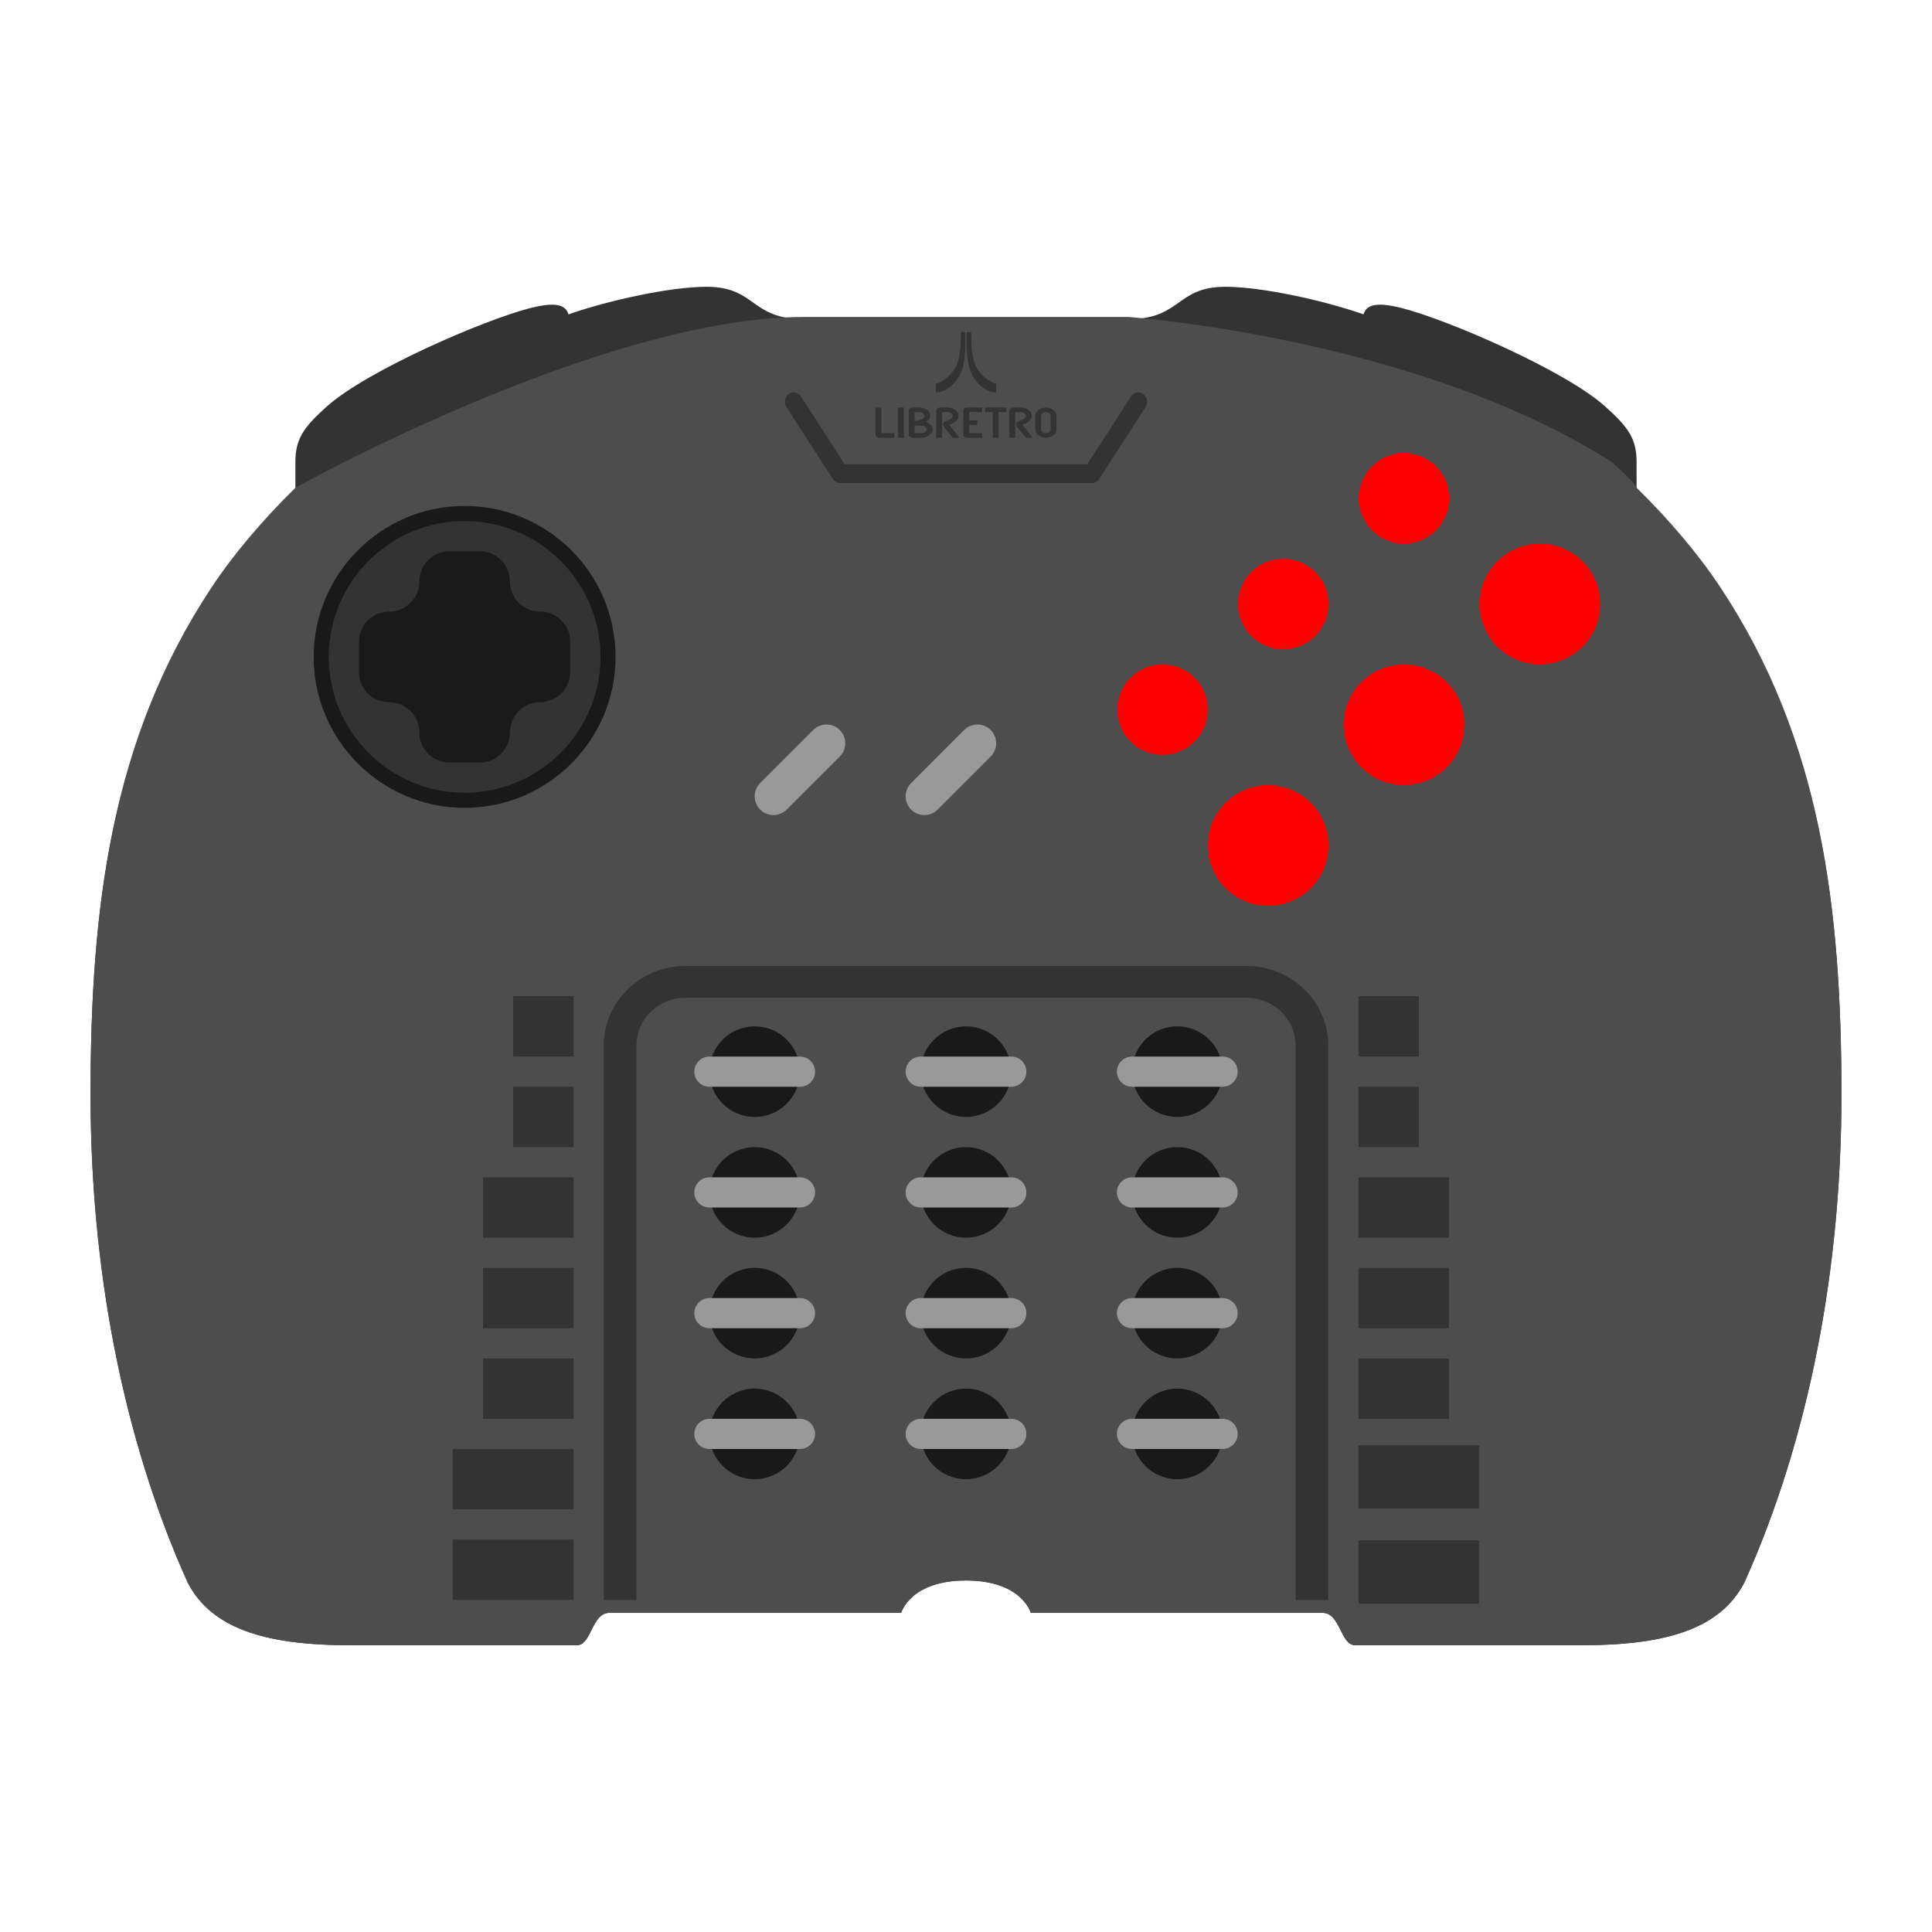
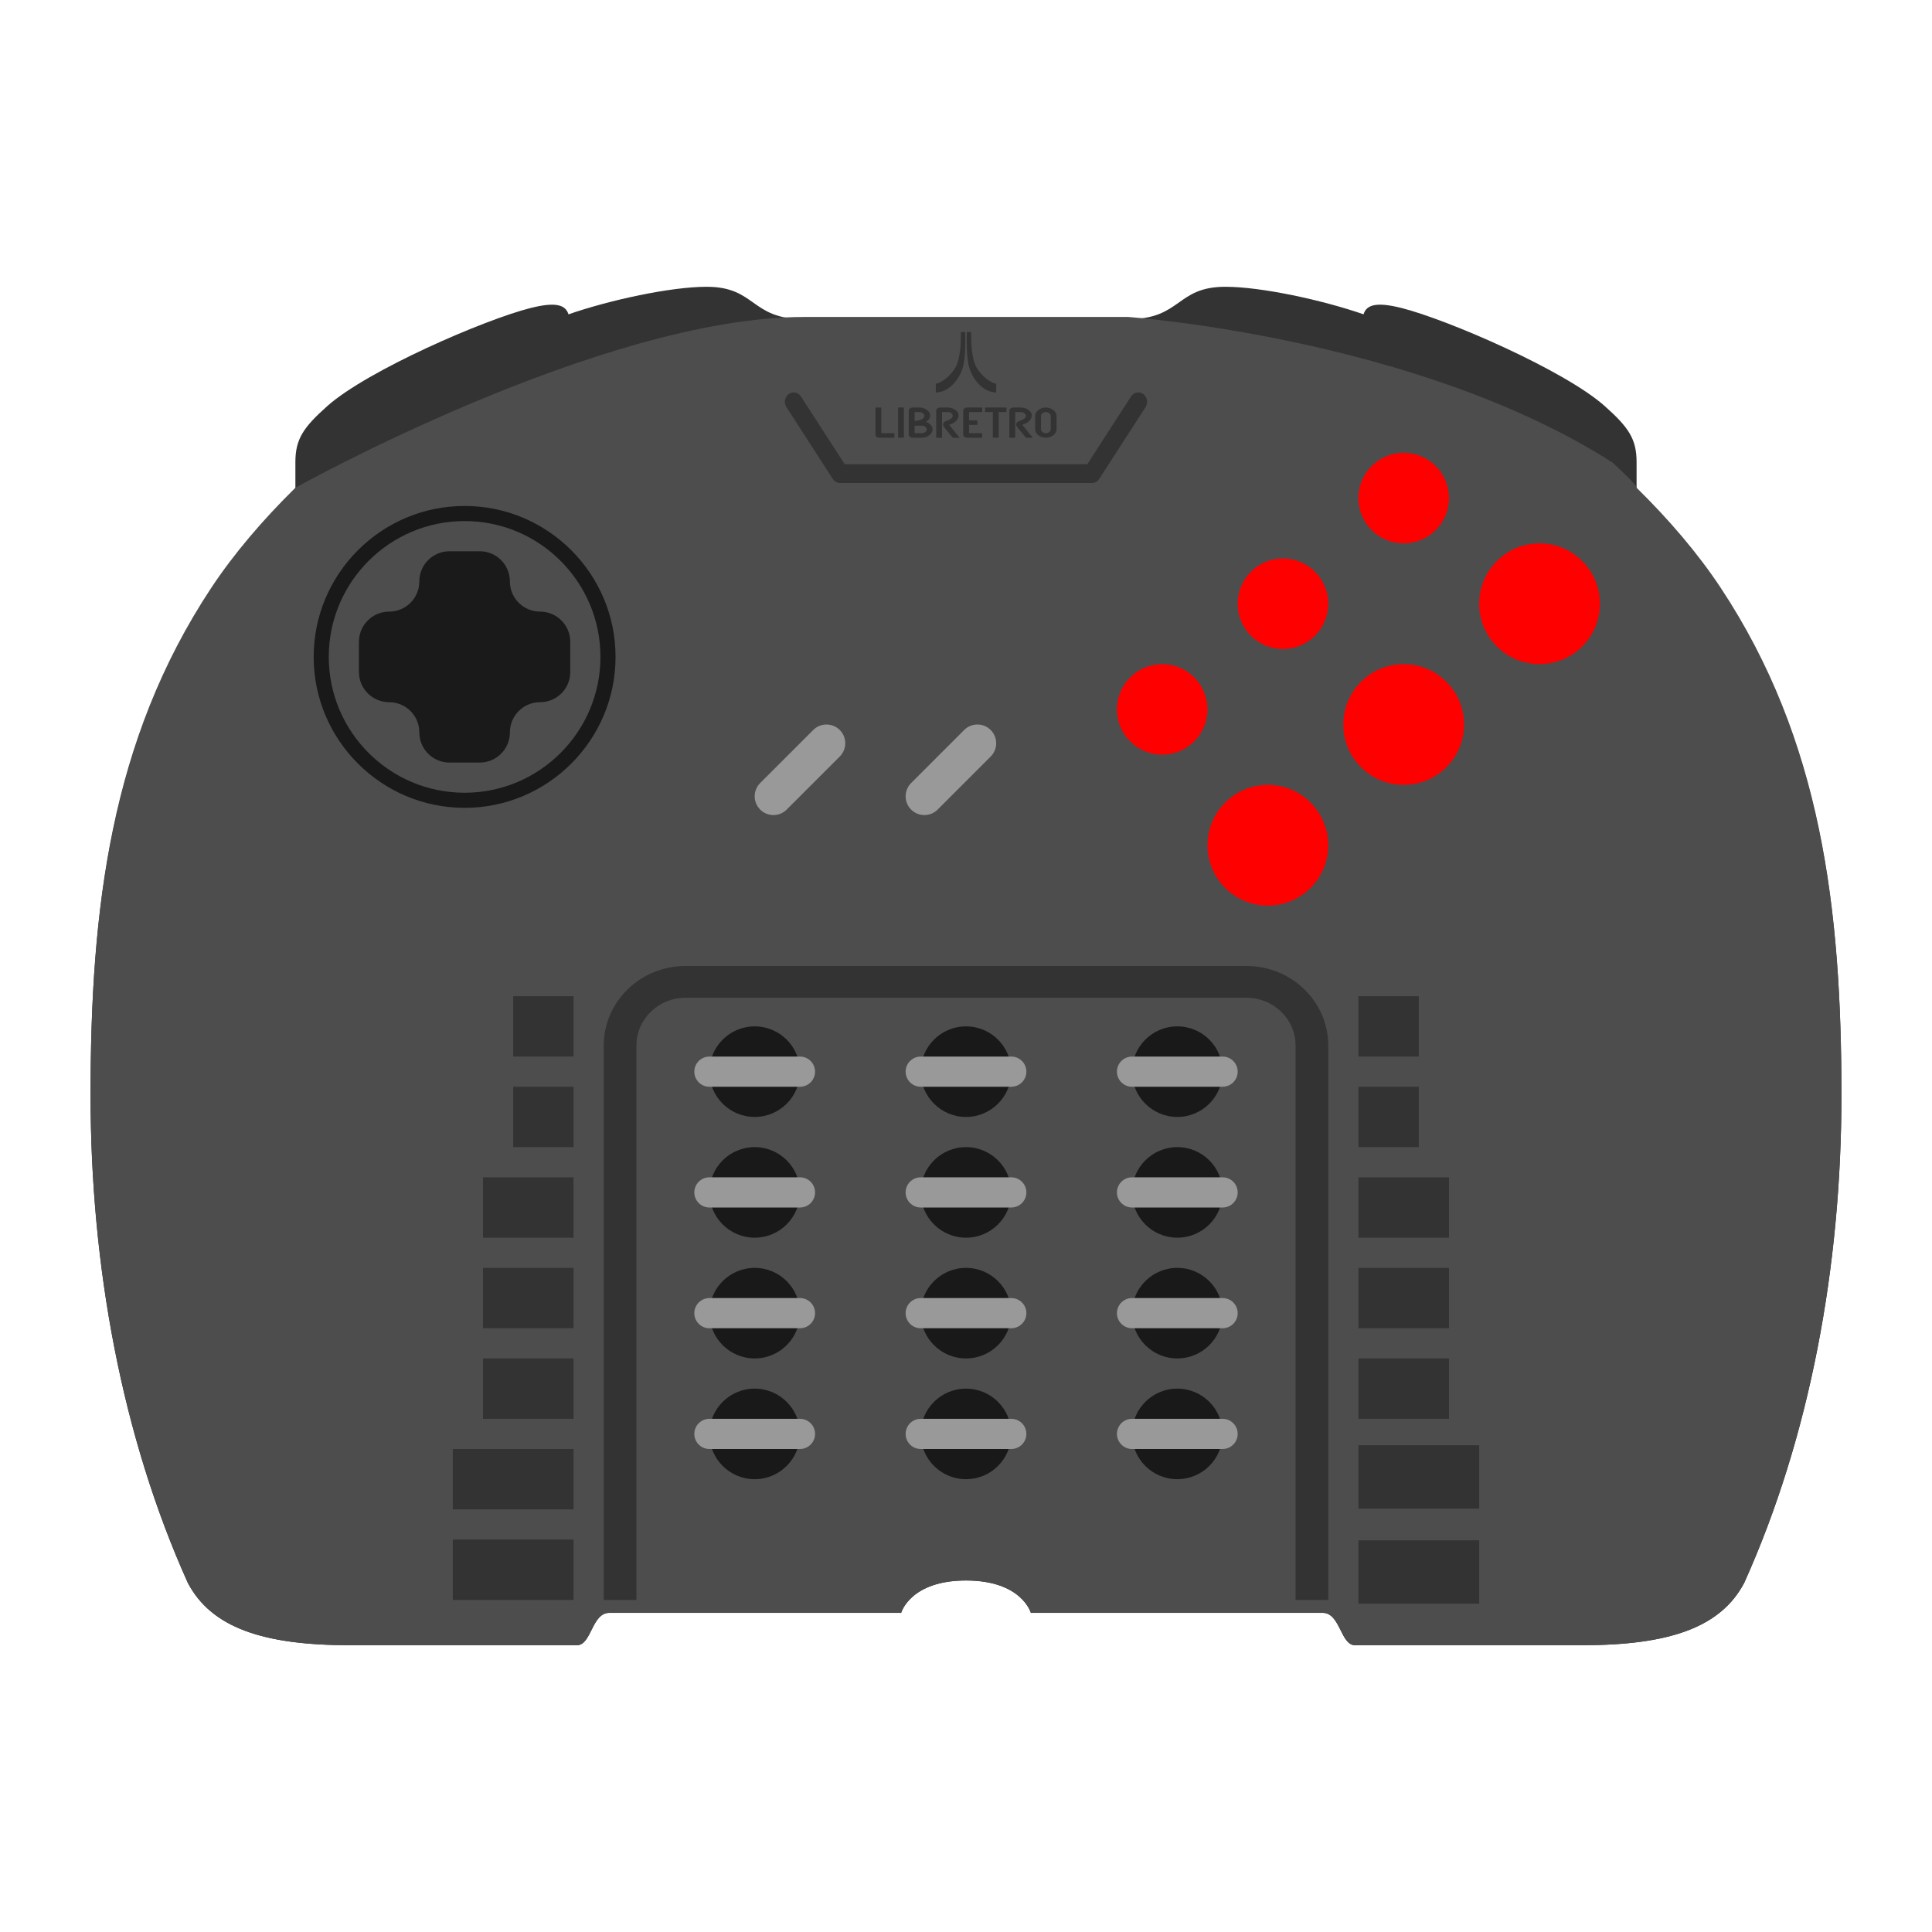
<svg xmlns="http://www.w3.org/2000/svg" viewBox="0 0 341.333 341.333" height="341.333" width="341.333" xml:space="preserve" id="svg2" version="1.1">
  <defs id="defs6">
    <clipPath id="clipPath18" clipPathUnits="userSpaceOnUse">
      <path id="path16" d="M 0,256 H 256 V 0 H 0 Z" />
    </clipPath>
    <clipPath id="clipPath26" clipPathUnits="userSpaceOnUse">
      <path id="path24" d="M 4,226 H 252 V 30 H 4 Z" />
    </clipPath>
  </defs>
  <g id="g36" transform="matrix(1.333333,0,0,-1.333333,304.0008,104.1467)">
    <path d="m 0,0 c -3.003,4.53 -6.831,9 -11.145,13.234 v 3.643 c 0,3.082 -1.069,4.62 -4.227,7.432 -5.31,4.731 -20.811,11.451 -26.921,12.99 -3.316,0.835 -4.648,0.441 -5.031,-0.836 -5.422,1.881 -13.55,3.647 -18.306,3.647 -6.582,0 -5.779,-4.286 -12.889,-4.286 h -42.963 c -7.11,0 -6.311,4.286 -12.889,4.286 -4.76,0 -12.885,-1.766 -18.302,-3.651 -0.391,1.277 -1.719,1.675 -5.035,0.835 -6.114,-1.538 -21.611,-8.263 -26.925,-12.99 -3.15,-2.811 -4.228,-4.354 -4.228,-7.431 V 13.23 c -4.313,-4.234 -8.141,-8.704 -11.144,-13.234 -13.358,-20.152 -15.996,-42.429 -15.996,-67.029 0,-22.65 4.146,-45.197 12.885,-64.594 3.115,-5.919 9.937,-8.263 21.486,-8.263 h 30.074 c 1.946,0 1.946,4.286 4.296,4.286 h 38.667 c 0,0 1.186,4.285 8.592,4.285 7.407,0 8.593,-4.285 8.593,-4.285 h 38.667 c 2.35,0 2.35,-4.286 4.296,-4.286 h 30.074 c 11.548,0 18.371,2.344 21.49,8.263 8.734,19.397 12.88,41.944 12.88,64.594 0,24.6 -2.638,46.877 -15.999,67.033" style="fill:#333333;fill-opacity:1;fill-rule:nonzero;stroke:none" id="path38" />
  </g>
  <g id="g40" transform="matrix(1.333333,0,0,-1.333333,304.0008,103.8435)" style="fill:#4d4d4d">
    <path d="m 0,0 c -3.003,4.537 -6.831,9.015 -11.145,13.256 0,0.284 -1.238,1.552 -3.167,3.325 -25.986,16.62 -64.207,19.302 -64.207,19.302 h -42.963 c -26.85,0 -67.379,-22.631 -67.379,-22.631 -4.313,-4.242 -8.141,-8.719 -11.144,-13.256 -13.358,-20.185 -15.996,-42.498 -15.996,-67.138 0,-22.686 4.146,-45.271 12.885,-64.699 3.115,-5.928 9.937,-8.276 21.486,-8.276 h 30.074 c 1.946,0 1.946,4.292 4.296,4.292 h 38.667 c 0,0 1.186,4.293 8.592,4.293 7.407,0 8.593,-4.293 8.593,-4.293 h 38.667 c 2.35,0 2.35,-4.292 4.296,-4.292 h 30.074 c 11.548,0 18.371,2.348 21.49,8.276 8.734,19.428 12.88,42.013 12.88,64.699 C 15.999,-42.502 13.361,-20.189 0,0" style="fill:#4d4d4d;fill-opacity:1;fill-rule:nonzero;stroke:none" id="path42" />
  </g>
  <g id="g44" transform="matrix(1.333333,0,0,-1.333333,216,189.3333)">
    <path d="m 0,0 c 0,-3.314 -2.686,-6 -6,-6 -3.314,0 -6,2.686 -6,6 0,3.314 2.686,6 6,6 3.314,0 6,-2.686 6,-6" style="fill:#191919;fill-opacity:1;fill-rule:nonzero;stroke:none" id="path46" />
  </g>
  <g id="g48" transform="matrix(1.333333,0,0,-1.333333,216,192)">
    <path d="m 0,0 h -12 c -1.104,0 -2,0.896 -2,2 0,1.104 0.896,2 2,2 H 0 C 1.104,4 2,3.104 2,2 2,0.896 1.104,0 0,0" style="fill:#999999;fill-opacity:1;fill-rule:nonzero;stroke:none" id="path50" />
  </g>
  <g id="g52" transform="matrix(1.333333,0,0,-1.333333,216,210.6667)">
    <path d="m 0,0 c 0,-3.314 -2.686,-6 -6,-6 -3.314,0 -6,2.686 -6,6 0,3.314 2.686,6 6,6 3.314,0 6,-2.686 6,-6" style="fill:#191919;fill-opacity:1;fill-rule:nonzero;stroke:none" id="path54" />
  </g>
  <g id="g56" transform="matrix(1.333333,0,0,-1.333333,216,213.3333)">
    <path d="m 0,0 h -12 c -1.104,0 -2,0.896 -2,2 0,1.104 0.896,2 2,2 H 0 C 1.104,4 2,3.104 2,2 2,0.896 1.104,0 0,0" style="fill:#999999;fill-opacity:1;fill-rule:nonzero;stroke:none" id="path58" />
  </g>
  <g id="g60" transform="matrix(1.333333,0,0,-1.333333,216,232)">
    <path d="m 0,0 c 0,-3.314 -2.686,-6 -6,-6 -3.314,0 -6,2.686 -6,6 0,3.314 2.686,6 6,6 3.314,0 6,-2.686 6,-6" style="fill:#191919;fill-opacity:1;fill-rule:nonzero;stroke:none" id="path62" />
  </g>
  <g id="g64" transform="matrix(1.333333,0,0,-1.333333,216,234.6667)">
    <path d="m 0,0 h -12 c -1.104,0 -2,0.896 -2,2 0,1.104 0.896,2 2,2 H 0 C 1.104,4 2,3.104 2,2 2,0.896 1.104,0 0,0" style="fill:#999999;fill-opacity:1;fill-rule:nonzero;stroke:none" id="path66" />
  </g>
  <g id="g68" transform="matrix(1.333333,0,0,-1.333333,216,253.3333)">
    <path d="m 0,0 c 0,-3.314 -2.686,-6 -6,-6 -3.314,0 -6,2.686 -6,6 0,3.314 2.686,6 6,6 3.314,0 6,-2.686 6,-6" style="fill:#191919;fill-opacity:1;fill-rule:nonzero;stroke:none" id="path70" />
  </g>
  <g id="g72" transform="matrix(1.333333,0,0,-1.333333,216,256)">
    <path d="m 0,0 h -12 c -1.104,0 -2,0.896 -2,2 0,1.104 0.896,2 2,2 H 0 C 1.104,4 2,3.104 2,2 2,0.896 1.104,0 0,0" style="fill:#999999;fill-opacity:1;fill-rule:nonzero;stroke:none" id="path74" />
  </g>
  <g id="g76" transform="matrix(1.333333,0,0,-1.333333,178.6667,189.3333)">
    <path d="m 0,0 c 0,-3.314 -2.686,-6 -6,-6 -3.314,0 -6,2.686 -6,6 0,3.314 2.686,6 6,6 3.314,0 6,-2.686 6,-6" style="fill:#191919;fill-opacity:1;fill-rule:nonzero;stroke:none" id="path78" />
  </g>
  <g id="g80" transform="matrix(1.333333,0,0,-1.333333,178.6667,192)">
    <path d="m 0,0 h -12 c -1.104,0 -2,0.896 -2,2 0,1.104 0.896,2 2,2 H 0 C 1.104,4 2,3.104 2,2 2,0.896 1.104,0 0,0" style="fill:#999999;fill-opacity:1;fill-rule:nonzero;stroke:none" id="path82" />
  </g>
  <g id="g84" transform="matrix(1.333333,0,0,-1.333333,178.6667,210.6667)">
    <path d="m 0,0 c 0,-3.314 -2.686,-6 -6,-6 -3.314,0 -6,2.686 -6,6 0,3.314 2.686,6 6,6 3.314,0 6,-2.686 6,-6" style="fill:#191919;fill-opacity:1;fill-rule:nonzero;stroke:none" id="path86" />
  </g>
  <g id="g88" transform="matrix(1.333333,0,0,-1.333333,178.6667,213.3333)">
    <path d="m 0,0 h -12 c -1.104,0 -2,0.896 -2,2 0,1.104 0.896,2 2,2 H 0 C 1.104,4 2,3.104 2,2 2,0.896 1.104,0 0,0" style="fill:#999999;fill-opacity:1;fill-rule:nonzero;stroke:none" id="path90" />
  </g>
  <g id="g92" transform="matrix(1.333333,0,0,-1.333333,178.6667,232)">
    <path d="m 0,0 c 0,-3.314 -2.686,-6 -6,-6 -3.314,0 -6,2.686 -6,6 0,3.314 2.686,6 6,6 3.314,0 6,-2.686 6,-6" style="fill:#191919;fill-opacity:1;fill-rule:nonzero;stroke:none" id="path94" />
  </g>
  <g id="g96" transform="matrix(1.333333,0,0,-1.333333,178.6667,234.6667)">
    <path d="m 0,0 h -12 c -1.104,0 -2,0.896 -2,2 0,1.104 0.896,2 2,2 H 0 C 1.104,4 2,3.104 2,2 2,0.896 1.104,0 0,0" style="fill:#999999;fill-opacity:1;fill-rule:nonzero;stroke:none" id="path98" />
  </g>
  <g id="g100" transform="matrix(1.333333,0,0,-1.333333,178.6667,253.3333)">
    <path d="m 0,0 c 0,-3.314 -2.686,-6 -6,-6 -3.314,0 -6,2.686 -6,6 0,3.314 2.686,6 6,6 3.314,0 6,-2.686 6,-6" style="fill:#191919;fill-opacity:1;fill-rule:nonzero;stroke:none" id="path102" />
  </g>
  <g id="g104" transform="matrix(1.333333,0,0,-1.333333,178.6667,256)">
    <path d="m 0,0 h -12 c -1.104,0 -2,0.896 -2,2 0,1.104 0.896,2 2,2 H 0 C 1.104,4 2,3.104 2,2 2,0.896 1.104,0 0,0" style="fill:#999999;fill-opacity:1;fill-rule:nonzero;stroke:none" id="path106" />
  </g>
  <g id="g108" transform="matrix(1.333333,0,0,-1.333333,141.3333,189.3333)">
    <path d="m 0,0 c 0,-3.314 -2.686,-6 -6,-6 -3.314,0 -6,2.686 -6,6 0,3.314 2.686,6 6,6 3.314,0 6,-2.686 6,-6" style="fill:#191919;fill-opacity:1;fill-rule:nonzero;stroke:none" id="path110" />
  </g>
  <g id="g112" transform="matrix(1.333333,0,0,-1.333333,141.3333,192)">
    <path d="m 0,0 h -12 c -1.104,0 -2,0.896 -2,2 0,1.104 0.896,2 2,2 H 0 C 1.104,4 2,3.104 2,2 2,0.896 1.104,0 0,0" style="fill:#999999;fill-opacity:1;fill-rule:nonzero;stroke:none" id="path114" />
  </g>
  <g id="g116" transform="matrix(1.333333,0,0,-1.333333,141.3333,210.6667)">
    <path d="m 0,0 c 0,-3.314 -2.686,-6 -6,-6 -3.314,0 -6,2.686 -6,6 0,3.314 2.686,6 6,6 3.314,0 6,-2.686 6,-6" style="fill:#191919;fill-opacity:1;fill-rule:nonzero;stroke:none" id="path118" />
  </g>
  <g id="g120" transform="matrix(1.333333,0,0,-1.333333,141.3333,213.3333)">
    <path d="m 0,0 h -12 c -1.104,0 -2,0.896 -2,2 0,1.104 0.896,2 2,2 H 0 C 1.104,4 2,3.104 2,2 2,0.896 1.104,0 0,0" style="fill:#999999;fill-opacity:1;fill-rule:nonzero;stroke:none" id="path122" />
  </g>
  <g id="g124" transform="matrix(1.333333,0,0,-1.333333,141.3333,232)">
    <path d="m 0,0 c 0,-3.314 -2.686,-6 -6,-6 -3.314,0 -6,2.686 -6,6 0,3.314 2.686,6 6,6 3.314,0 6,-2.686 6,-6" style="fill:#191919;fill-opacity:1;fill-rule:nonzero;stroke:none" id="path126" />
  </g>
  <g id="g128" transform="matrix(1.333333,0,0,-1.333333,141.3333,234.6667)">
    <path d="m 0,0 h -12 c -1.104,0 -2,0.896 -2,2 0,1.104 0.896,2 2,2 H 0 C 1.104,4 2,3.104 2,2 2,0.896 1.104,0 0,0" style="fill:#999999;fill-opacity:1;fill-rule:nonzero;stroke:none" id="path130" />
  </g>
  <g id="g132" transform="matrix(1.333333,0,0,-1.333333,141.3333,253.3333)">
    <path d="m 0,0 c 0,-3.314 -2.686,-6 -6,-6 -3.314,0 -6,2.686 -6,6 0,3.314 2.686,6 6,6 3.314,0 6,-2.686 6,-6" style="fill:#191919;fill-opacity:1;fill-rule:nonzero;stroke:none" id="path134" />
  </g>
  <g id="g136" transform="matrix(1.333333,0,0,-1.333333,141.3333,256)">
    <path d="m 0,0 h -12 c -1.104,0 -2,0.896 -2,2 0,1.104 0.896,2 2,2 H 0 C 1.104,4 2,3.104 2,2 2,0.896 1.104,0 0,0" style="fill:#999999;fill-opacity:1;fill-rule:nonzero;stroke:none" id="path138" />
  </g>
  <g id="g140" transform="matrix(1.333333,0,0,-1.333333,82.0848,142.724)">
    <path d="m 0,0 c -11.029,0 -20.001,8.972 -20.001,20 0,11.028 8.972,20 20.001,20 C 11.027,40 19.999,31.028 19.999,20 19.999,8.972 11.027,0 0,0" style="fill:#191919;fill-opacity:1;fill-rule:nonzero;stroke:none" id="path142" />
  </g>
-   <g id="g144" transform="matrix(1.333333,0,0,-1.333333,82.0848,92.05734)" style="fill:#333333">
-     <path d="m 0,0 c -9.926,0 -18.001,-8.075 -18.001,-18 0,-9.925 8.075,-18 18.001,-18 9.924,0 17.999,8.075 17.999,18 C 17.999,-8.075 9.924,0 0,0" style="fill:#333333;fill-opacity:1;fill-rule:nonzero;stroke:none" id="path146" />
+   <g id="g144" transform="matrix(1.333333,0,0,-1.333333,82.0848,92.05734)" style="fill:#4d4d4d">
+     <path d="m 0,0 c -9.926,0 -18.001,-8.075 -18.001,-18 0,-9.925 8.075,-18 18.001,-18 9.924,0 17.999,8.075 17.999,18 C 17.999,-8.075 9.924,0 0,0" style="fill:#4d4d4d;fill-opacity:1;fill-rule:nonzero;stroke:none" id="path146" />
  </g>
  <g id="g148" transform="matrix(1.333333,0,0,-1.333333,100.7508,118.724)" style="fill:#1a1a1a">
    <path d="m 0,0 c 0,-2.212 -1.788,-4 -4,-4 -2.212,0 -4,-1.788 -4,-4 0,-2.212 -1.788,-4 -4,-4 h -4 c -2.212,0 -4,1.788 -4,4 0,2.212 -1.792,4 -4,4 -2.212,0 -4,1.788 -4,4 v 4 c 0,2.212 1.788,4 4,4 2.212,0 4,1.788 4,4 0,2.212 1.788,4 4,4 h 4 c 2.212,0 4,-1.788 4,-4 0,-2.212 1.792,-4 4,-4 2.212,0 4,-1.788 4,-4 z" style="fill:#1a1a1a;fill-opacity:1;fill-rule:nonzero;stroke:none" id="path150" />
  </g>
  <g id="g152" transform="matrix(1.333333,0,0,-1.333333,148.3637,133.6565)">
    <path d="M 0,0 -7.03,-7.03 C -8,-8 -9.576,-8 -10.546,-7.03 c -0.969,0.969 -0.969,2.545 0,3.515 l 7.031,7.03 c 0.969,0.97 2.545,0.97 3.515,0 C 0.97,2.546 0.97,0.97 0,0" style="fill:#999999;fill-opacity:1;fill-rule:nonzero;stroke:none" id="path154" />
  </g>
  <g id="g156" transform="matrix(1.333333,0,0,-1.333333,175.0304,133.6565)">
    <path d="M 0,0 -7.03,-7.03 C -8,-8 -9.576,-8 -10.546,-7.03 c -0.969,0.969 -0.969,2.545 0,3.515 l 7.031,7.03 c 0.969,0.97 2.545,0.97 3.515,0 C 0.97,2.546 0.97,0.97 0,0" style="fill:#999999;fill-opacity:1;fill-rule:nonzero;stroke:none" id="path158" />
  </g>
  <g id="g160" transform="matrix(1.333333,0,0,-1.333333,197.3333,125.3333)">
    <path d="M 0,0 C 0,3.312 2.688,6 6,6 9.312,6 12,3.312 12,0 12,-3.312 9.312,-6 6,-6 2.688,-6 0,-3.312 0,0" style="fill:#ff0000;fill-opacity:1;fill-rule:nonzero;stroke:none" id="path162" />
  </g>
  <g id="g164" transform="matrix(1.333333,0,0,-1.333333,218.6667,106.6667)">
    <path d="M 0,0 C 0,3.312 2.688,6 6,6 9.312,6 12,3.312 12,0 12,-3.312 9.312,-6 6,-6 2.688,-6 0,-3.312 0,0" style="fill:#ff0000;fill-opacity:1;fill-rule:nonzero;stroke:none" id="path166" />
  </g>
  <g id="g168" transform="matrix(1.333333,0,0,-1.333333,240,88)">
    <path d="M 0,0 C 0,3.312 2.688,6 6,6 9.312,6 12,3.312 12,0 12,-3.312 9.312,-6 6,-6 2.688,-6 0,-3.312 0,0" style="fill:#ff0000;fill-opacity:1;fill-rule:nonzero;stroke:none" id="path170" />
  </g>
  <g id="g172" transform="matrix(1.333333,0,0,-1.333333,224,160)">
    <path d="m 0,0 c -4.416,0 -8,3.584 -8,8 0,4.416 3.584,8 8,8 C 4.416,16 8,12.416 8,8 8,3.584 4.416,0 0,0" style="fill:#ff0000;fill-opacity:1;fill-rule:nonzero;stroke:none" id="path174" />
  </g>
  <g id="g176" transform="matrix(1.333333,0,0,-1.333333,248,138.6667)">
    <path d="m 0,0 c -4.416,0 -8,3.584 -8,8 0,4.416 3.584,8 8,8 C 4.416,16 8,12.416 8,8 8,3.584 4.416,0 0,0" style="fill:#ff0000;fill-opacity:1;fill-rule:nonzero;stroke:none" id="path178" />
  </g>
  <g id="g180" transform="matrix(1.333333,0,0,-1.333333,272,117.3333)">
    <path d="m 0,0 c -4.416,0 -8,3.584 -8,8 0,4.416 3.584,8 8,8 C 4.416,16 8,12.416 8,8 8,3.584 4.416,0 0,0" style="fill:#ff0000;fill-opacity:1;fill-rule:nonzero;stroke:none" id="path182" />
  </g>
  <g id="g184" transform="matrix(1.333333,0,0,-1.333333,112.4411,282.6667)">
    <path d="m 0,0 v 73.476 c 0,3.482 2.914,6.315 6.496,6.315 h 74.346 c 3.583,0 6.496,-2.833 6.496,-6.315 V 0 h 4.331 V 73.476 C 91.669,79.279 86.812,84 80.842,84 H 6.496 C 0.527,84 -4.331,79.279 -4.331,73.476 V 0 Z" style="fill:#333333;fill-opacity:1;fill-rule:nonzero;stroke:none" id="path186" />
  </g>
  <path d="m 240,186.667 h 10.667 V 176 h -10.667 z" style="fill:#333333;fill-opacity:1;fill-rule:nonzero;stroke:none;stroke-width:1.333" id="path188" />
  <path d="m 240,202.667 h 10.667 V 192 h -10.667 z" style="fill:#333333;fill-opacity:1;fill-rule:nonzero;stroke:none;stroke-width:1.333" id="path190" />
  <path d="m 240,218.667 h 16 V 208 h -16 z" style="fill:#333333;fill-opacity:1;fill-rule:nonzero;stroke:none;stroke-width:1.333" id="path192" />
  <path d="m 240,234.667 h 16 V 224 h -16 z" style="fill:#333333;fill-opacity:1;fill-rule:nonzero;stroke:none;stroke-width:1.333" id="path194" />
  <path d="m 240,250.667 h 16 V 240 h -16 z" style="fill:#333333;fill-opacity:1;fill-rule:nonzero;stroke:none;stroke-width:1.333" id="path196" />
  <path d="m 240,266.533 h 21.333 v -11.2 h -21.333 z" style="fill:#333333;fill-opacity:1;fill-rule:nonzero;stroke:none;stroke-width:1.333" id="path198" />
  <path d="m 240,283.333 h 21.333 v -11.2 h -21.333 z" style="fill:#333333;fill-opacity:1;fill-rule:nonzero;stroke:none;stroke-width:1.333" id="path200" />
  <path d="M 90.667,186.667 H 101.333 V 176 H 90.667 Z" style="fill:#333333;fill-opacity:1;fill-rule:nonzero;stroke:none;stroke-width:1.333" id="path202" />
  <path d="M 90.667,202.667 H 101.333 V 192 H 90.667 Z" style="fill:#333333;fill-opacity:1;fill-rule:nonzero;stroke:none;stroke-width:1.333" id="path204" />
  <path d="M 85.333,218.667 H 101.333 V 208 H 85.333 Z" style="fill:#333333;fill-opacity:1;fill-rule:nonzero;stroke:none;stroke-width:1.333" id="path206" />
  <path d="M 85.333,234.667 H 101.333 V 224 H 85.333 Z" style="fill:#333333;fill-opacity:1;fill-rule:nonzero;stroke:none;stroke-width:1.333" id="path208" />
  <path d="M 85.333,250.667 H 101.333 V 240 H 85.333 Z" style="fill:#333333;fill-opacity:1;fill-rule:nonzero;stroke:none;stroke-width:1.333" id="path210" />
  <path d="M 80,266.667 H 101.333 V 256 H 80 Z" style="fill:#333333;fill-opacity:1;fill-rule:nonzero;stroke:none;stroke-width:1.333" id="path212" />
  <path d="M 80,282.667 H 101.333 V 272 H 80 Z" style="fill:#333333;fill-opacity:1;fill-rule:nonzero;stroke:none;stroke-width:1.333" id="path214" />
  <g id="g216" transform="matrix(1.333333,0,0,-1.333333,201.9889,69.62174)">
    <path d="M 0,0 C -0.534,0.386 -1.26,0.242 -1.627,-0.322 L -7.423,-9.301 H -39.56 l -5.797,8.979 c -0.366,0.564 -1.093,0.708 -1.626,0.322 -0.533,-0.388 -0.669,-1.161 -0.304,-1.727 l 6.144,-9.518 c 0.218,-0.336 0.58,-0.539 0.966,-0.539 h 33.371 c 0.386,0 0.747,0.203 0.965,0.539 l 6.145,9.518 C 0.668,-1.161 0.532,-0.388 0,0" style="fill:#333333;fill-opacity:1;fill-rule:nonzero;stroke:none" id="path218" />
  </g>
  <g id="g220" transform="matrix(1.333333,0,0,-1.333333,170.5215,58.66667)">
    <path d="M 0,0 C 0.023,-0.74 0.029,-1.481 -0.002,-2.221 -0.032,-2.936 -0.087,-3.647 -0.231,-4.346 -0.378,-5.056 -0.668,-5.688 -1.064,-6.26 -1.415,-6.767 -1.831,-7.193 -2.329,-7.513 -2.787,-7.808 -3.278,-7.985 -3.81,-8 c -0.023,0 -0.047,0 -0.077,0 -10e-4,0.023 -0.003,0.043 -0.003,0.063 0,0.346 0,0.691 -10e-4,1.036 0,0.049 0.009,0.068 0.057,0.071 0.167,0.013 0.322,0.079 0.473,0.154 0.59,0.294 1.095,0.723 1.54,1.242 0.284,0.331 0.538,0.688 0.711,1.109 0.148,0.363 0.244,0.743 0.318,1.132 0.101,0.53 0.166,1.066 0.189,1.607 0.023,0.528 0.031,1.057 0.045,1.586 z" style="fill:#333333;fill-opacity:1;fill-rule:nonzero;stroke:none" id="path222" />
  </g>
  <g id="g224" transform="matrix(1.333333,0,0,-1.333333,170.8119,58.66667)">
    <path d="M 0,0 C -0.023,-0.74 -0.029,-1.481 0.002,-2.221 0.032,-2.936 0.087,-3.647 0.231,-4.346 0.378,-5.056 0.668,-5.688 1.064,-6.26 1.415,-6.767 1.831,-7.193 2.329,-7.513 2.787,-7.808 3.278,-7.985 3.81,-8 c 0.023,0 0.047,0 0.077,0 10e-4,0.023 0.003,0.043 0.003,0.063 0,0.346 0,0.691 10e-4,1.036 0,0.049 -0.009,0.068 -0.057,0.071 -0.167,0.013 -0.322,0.079 -0.473,0.154 -0.59,0.294 -1.095,0.723 -1.54,1.242 C 1.537,-5.103 1.283,-4.746 1.11,-4.325 0.962,-3.962 0.866,-3.582 0.792,-3.193 0.691,-2.663 0.626,-2.127 0.603,-1.586 0.58,-1.058 0.572,-0.529 0.558,0 Z" style="fill:#333333;fill-opacity:1;fill-rule:nonzero;stroke:none" id="path226" />
  </g>
  <g id="g228" transform="matrix(1.333333,0,0,-1.333333,158.0192,77.33334)">
    <path d="M 0,0 H -1.997 C -2.136,0 -2.256,0.04 -2.36,0.12 -2.463,0.2 -2.514,0.294 -2.514,0.401 V 4 H -1.74 V 0.601 H 0 Z" style="fill:#333333;fill-opacity:1;fill-rule:nonzero;stroke:none" id="path230" />
  </g>
  <path d="m 159.696,77.333 h -1.032 v -5.333 h 1.032 z" style="fill:#333333;fill-opacity:1;fill-rule:nonzero;stroke:none;stroke-width:1.333" id="path232" />
  <g id="g234" transform="matrix(1.333333,0,0,-1.333333,163.7325,75.86814)">
    <path d="m 0,0 c 0,0.131 -0.065,0.247 -0.196,0.349 -0.131,0.101 -0.281,0.152 -0.45,0.152 h -0.966 v -0.999 h 0.966 c 0.169,0 0.319,0.051 0.45,0.152 C -0.065,-0.244 0,-0.129 0,0 m -0.325,1.802 c 0,0.129 -0.065,0.244 -0.196,0.346 -0.133,0.104 -0.282,0.155 -0.445,0.155 H -1.612 V 1.102 c 0.858,0.103 1.287,0.337 1.287,0.7 M 0.774,0 c 0,-0.289 -0.144,-0.545 -0.43,-0.768 -0.285,-0.221 -0.615,-0.331 -0.99,-0.331 h -1.223 c -0.138,0 -0.259,0.04 -0.362,0.12 -0.103,0.08 -0.155,0.174 -0.155,0.282 v 3.2 c 0,0.105 0.052,0.198 0.155,0.278 0.103,0.08 0.224,0.12 0.362,0.12 h 0.903 c 0.362,0 0.689,-0.104 0.981,-0.313 C 0.305,2.38 0.449,2.135 0.449,1.852 0.449,1.494 0.258,1.211 -0.125,1.002 0.135,0.924 0.35,0.791 0.521,0.604 0.69,0.42 0.774,0.219 0.774,0" style="fill:#333333;fill-opacity:1;fill-rule:nonzero;stroke:none" id="path236" />
  </g>
  <g id="g238" transform="matrix(1.333333,0,0,-1.333333,169.5316,77.33334)">
    <path d="m 0,0 h -0.902 l -1.065,1.295 c -0.151,0.184 -0.226,0.324 -0.226,0.419 0,0.182 0.073,0.318 0.218,0.408 0.011,0.005 0.18,0.079 0.51,0.219 0.375,0.163 0.563,0.349 0.563,0.56 0,0.127 -0.067,0.242 -0.2,0.346 -0.134,0.103 -0.282,0.155 -0.446,0.155 H -2.322 V 0 h -0.774 v 3.601 c 0,0.106 0.052,0.199 0.155,0.279 C -2.838,3.96 -2.717,4 -2.579,4 h 1.031 c 0.363,0 0.69,-0.105 0.982,-0.314 0.289,-0.207 0.434,-0.452 0.434,-0.735 0,-0.281 -0.122,-0.535 -0.366,-0.762 C -0.745,1.962 -1.043,1.808 -1.393,1.726 Z" style="fill:#333333;fill-opacity:1;fill-rule:nonzero;stroke:none" id="path240" />
  </g>
  <g id="g242" transform="matrix(1.333333,0,0,-1.333333,173.5233,77.33334)">
    <path d="M 0,0 H -1.997 C -2.136,0 -2.256,0.04 -2.36,0.12 -2.463,0.2 -2.514,0.294 -2.514,0.401 v 3.2 c 0,0.106 0.051,0.199 0.154,0.279 C -2.256,3.96 -2.136,4 -1.997,4 H 0 V 3.402 H -1.74 V 2.3 h 1.094 V 1.7 H -1.74 V 0.601 H 0 Z" style="fill:#333333;fill-opacity:1;fill-rule:nonzero;stroke:none" id="path244" />
  </g>
  <g id="g246" transform="matrix(1.333333,0,0,-1.333333,177.8172,72.79707)">
    <path d="M 0,0 H -1.031 V -3.402 H -1.805 V 0 h -1.03 V 0.598 H 0 Z" style="fill:#333333;fill-opacity:1;fill-rule:nonzero;stroke:none" id="path248" />
  </g>
  <g id="g250" transform="matrix(1.333333,0,0,-1.333333,182.4584,77.33334)">
    <path d="m 0,0 h -0.902 l -1.065,1.295 c -0.151,0.184 -0.226,0.324 -0.226,0.419 0,0.182 0.073,0.318 0.218,0.408 0.011,0.005 0.18,0.079 0.51,0.219 0.375,0.163 0.563,0.349 0.563,0.56 0,0.127 -0.067,0.242 -0.2,0.346 -0.134,0.103 -0.282,0.155 -0.446,0.155 H -2.322 V 0 h -0.774 v 3.601 c 0,0.106 0.052,0.199 0.155,0.279 C -2.838,3.96 -2.717,4 -2.579,4 h 1.031 c 0.363,0 0.69,-0.105 0.982,-0.314 0.289,-0.207 0.434,-0.452 0.434,-0.735 0,-0.281 -0.122,-0.535 -0.366,-0.762 C -0.745,1.962 -1.043,1.808 -1.393,1.726 Z" style="fill:#333333;fill-opacity:1;fill-rule:nonzero;stroke:none" id="path252" />
  </g>
  <g id="g254" transform="matrix(1.333333,0,0,-1.333333,185.6347,75.86814)">
    <path d="M 0,0 V 1.802 C 0,1.931 -0.065,2.046 -0.196,2.148 -0.33,2.252 -0.479,2.303 -0.646,2.303 -0.812,2.303 -0.961,2.252 -1.095,2.148 -1.226,2.046 -1.291,1.931 -1.291,1.802 V 0 c 0,-0.129 0.065,-0.244 0.196,-0.346 0.131,-0.101 0.281,-0.152 0.449,-0.152 0.169,0 0.319,0.051 0.45,0.152 C -0.065,-0.244 0,-0.129 0,0 m 0.774,0 c 0,-0.289 -0.144,-0.545 -0.43,-0.768 -0.285,-0.221 -0.615,-0.331 -0.99,-0.331 -0.37,0 -0.699,0.11 -0.989,0.331 -0.284,0.225 -0.426,0.481 -0.426,0.768 v 1.802 c 0,0.289 0.142,0.544 0.426,0.765 0.287,0.223 0.617,0.334 0.989,0.334 0.375,0 0.705,-0.111 0.99,-0.334 0.286,-0.221 0.43,-0.476 0.43,-0.765 z" style="fill:#333333;fill-opacity:1;fill-rule:nonzero;stroke:none" id="path256" />
  </g>
</svg>
